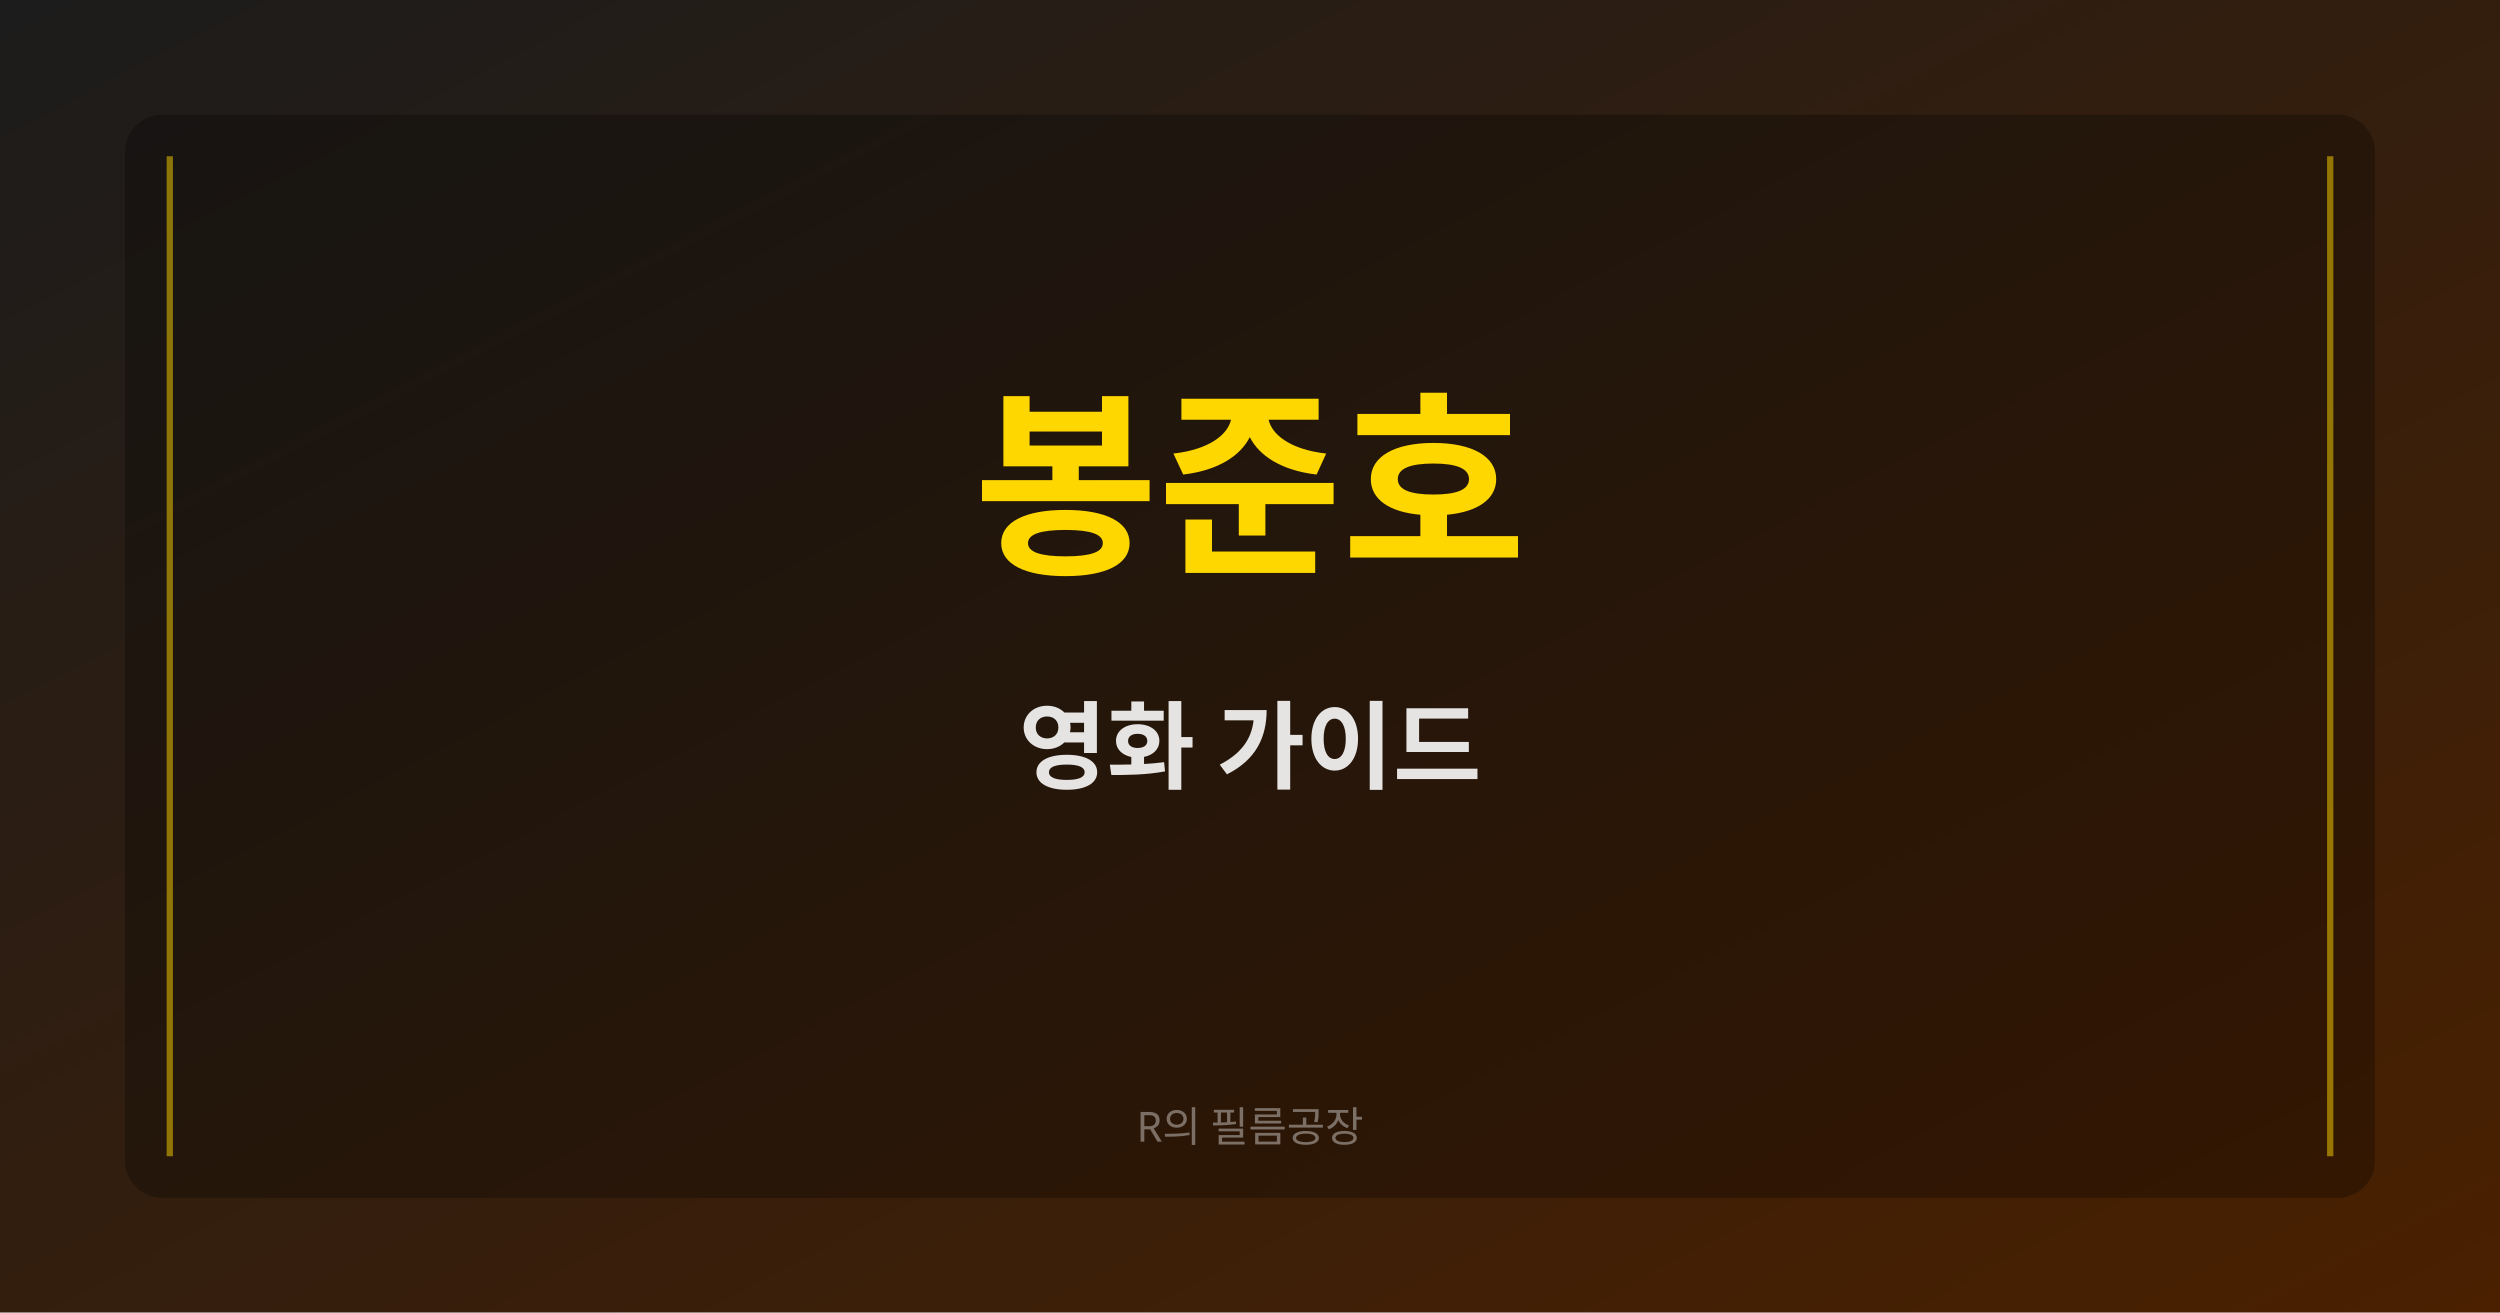
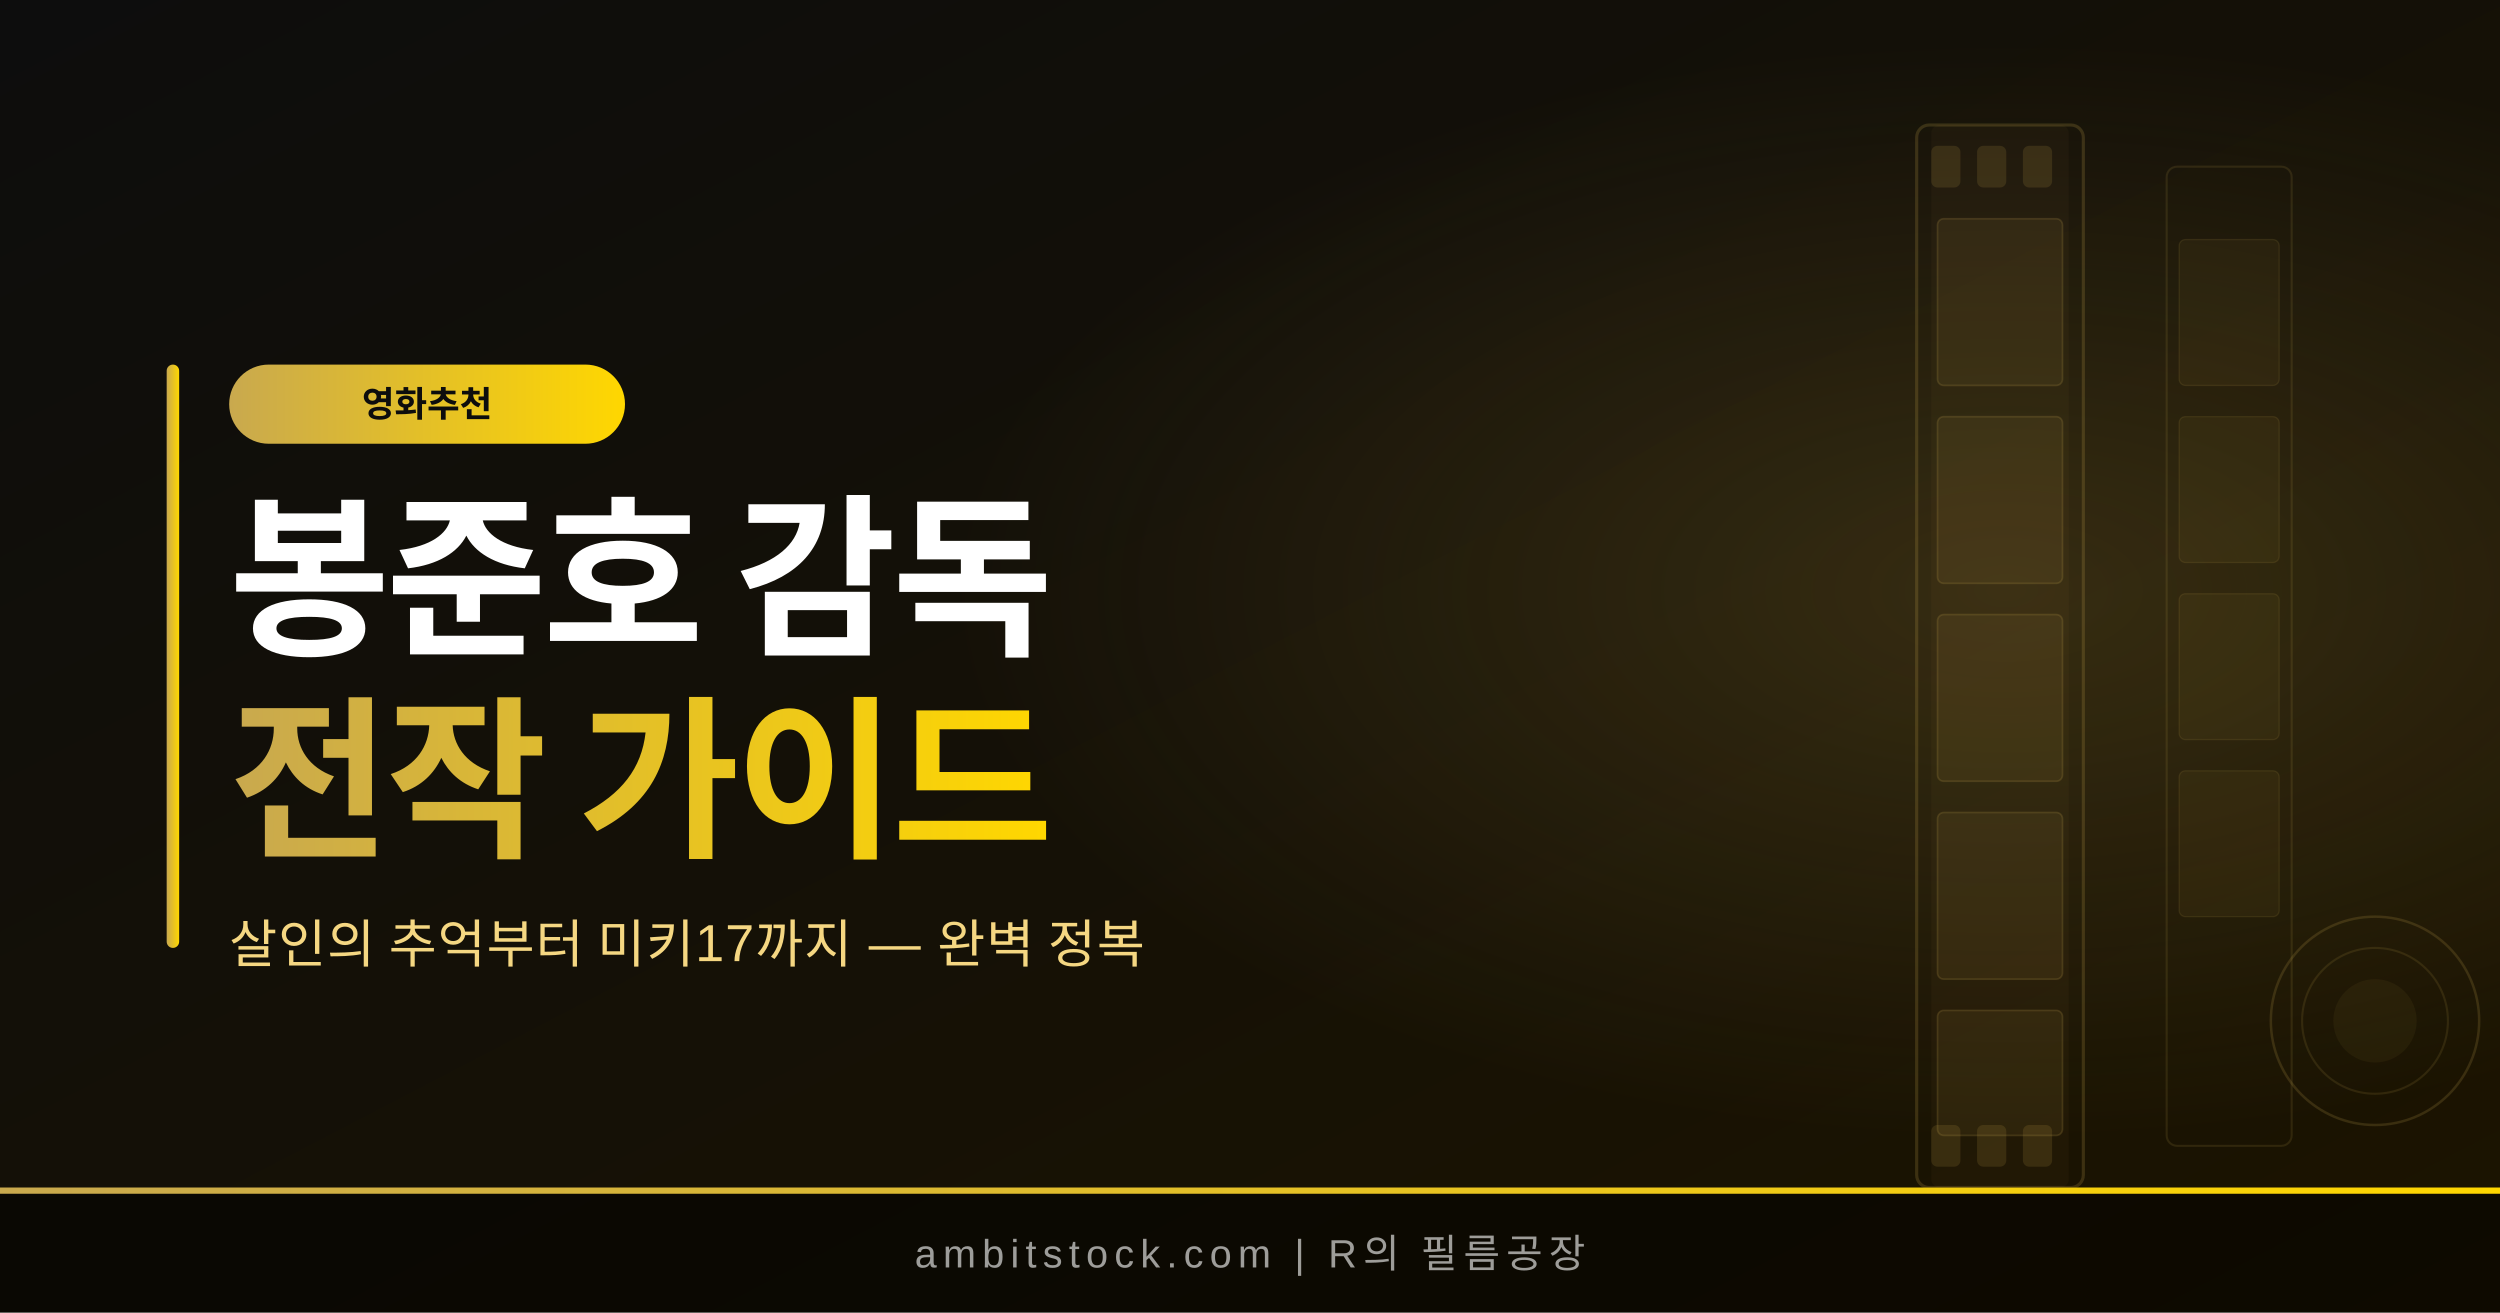
- <svg xmlns="http://www.w3.org/2000/svg" width="1200" height="630">
+ <svg xmlns="http://www.w3.org/2000/svg" viewBox="0 0 1200 630" width="1200" height="630">
  <defs>
-     <linearGradient id="bg" x1="0%" y1="0%" x2="100%" y2="100%">
-       <stop offset="0%" style="stop-color:#1c1c1c" />
-       <stop offset="100%" style="stop-color:#4a2000" />
+     <linearGradient id="bg483" x1="0%" y1="0%" x2="100%" y2="100%">
+       <stop offset="0%" stop-color="#0d0d0d" />
+       <stop offset="100%" stop-color="#1c1400" />
    </linearGradient>
+     <linearGradient id="accentGold" x1="0%" y1="0%" x2="100%" y2="0%">
+       <stop offset="0%" stop-color="#c9a94e" />
+       <stop offset="100%" stop-color="#ffd700" />
+     </linearGradient>
+     <radialGradient id="goldglow483" cx="80%" cy="45%" r="42%">
+       <stop offset="0%" stop-color="#c9a94e" stop-opacity="0.18" />
+       <stop offset="100%" stop-color="#c9a94e" stop-opacity="0" />
+     </radialGradient>
  </defs>
-   <rect width="1200" height="630" fill="url(#bg)" />
-   <rect x="60" y="55" width="1080" height="520" rx="18" fill="rgba(0,0,0,0.28)" />
-   <rect x="80" y="75" width="3" height="480" fill="rgba(255,215,0,0.5)" />
-   <rect x="1117" y="75" width="3" height="480" fill="rgba(255,215,0,0.5)" />
-   <text x="600" y="268" text-anchor="middle" font-size="96" font-weight="900" fill="#ffd700" font-family="Pretendard, sans-serif">봉준호</text>
-   <text x="600" y="375" text-anchor="middle" font-size="46" font-weight="700" fill="rgba(255,255,255,0.88)" font-family="Pretendard, sans-serif">영화 가이드</text>
-   <text x="600" y="548" text-anchor="middle" font-size="20" fill="rgba(255,255,255,0.38)" font-family="Pretendard, sans-serif">R의 필름공장</text>
+   <rect width="1200" height="630" fill="url(#bg483)" />
+   <rect width="1200" height="630" fill="url(#goldglow483)" />
+   <rect x="920" y="60" width="80" height="510" rx="6" fill="none" stroke="#c9a94e" stroke-width="1.5" stroke-opacity="0.20" />
+   <rect x="927" y="60" width="66" height="510" rx="4" fill="#c9a94e" fill-opacity="0.04" />
+   <rect x="927" y="70" width="14" height="20" rx="3" fill="#c9a94e" fill-opacity="0.15" />
+   <rect x="949" y="70" width="14" height="20" rx="3" fill="#c9a94e" fill-opacity="0.15" />
+   <rect x="971" y="70" width="14" height="20" rx="3" fill="#c9a94e" fill-opacity="0.15" />
+   <rect x="927" y="540" width="14" height="20" rx="3" fill="#c9a94e" fill-opacity="0.15" />
+   <rect x="949" y="540" width="14" height="20" rx="3" fill="#c9a94e" fill-opacity="0.15" />
+   <rect x="971" y="540" width="14" height="20" rx="3" fill="#c9a94e" fill-opacity="0.15" />
+   <rect x="930" y="105" width="60" height="80" rx="3" fill="#c9a94e" fill-opacity="0.08" stroke="#c9a94e" stroke-width="0.8" stroke-opacity="0.18" />
+   <rect x="930" y="200" width="60" height="80" rx="3" fill="#c9a94e" fill-opacity="0.08" stroke="#c9a94e" stroke-width="0.8" stroke-opacity="0.18" />
+   <rect x="930" y="295" width="60" height="80" rx="3" fill="#c9a94e" fill-opacity="0.08" stroke="#c9a94e" stroke-width="0.8" stroke-opacity="0.18" />
+   <rect x="930" y="390" width="60" height="80" rx="3" fill="#c9a94e" fill-opacity="0.08" stroke="#c9a94e" stroke-width="0.8" stroke-opacity="0.18" />
+   <rect x="930" y="485" width="60" height="60" rx="3" fill="#c9a94e" fill-opacity="0.08" stroke="#c9a94e" stroke-width="0.8" stroke-opacity="0.18" />
+   <rect x="1040" y="80" width="60" height="470" rx="5" fill="none" stroke="#c9a94e" stroke-width="1" stroke-opacity="0.13" />
+   <rect x="1046" y="115" width="48" height="70" rx="3" fill="#c9a94e" fill-opacity="0.06" stroke="#c9a94e" stroke-width="0.6" stroke-opacity="0.12" />
+   <rect x="1046" y="200" width="48" height="70" rx="3" fill="#c9a94e" fill-opacity="0.06" stroke="#c9a94e" stroke-width="0.6" stroke-opacity="0.12" />
+   <rect x="1046" y="285" width="48" height="70" rx="3" fill="#c9a94e" fill-opacity="0.06" stroke="#c9a94e" stroke-width="0.6" stroke-opacity="0.12" />
+   <rect x="1046" y="370" width="48" height="70" rx="3" fill="#c9a94e" fill-opacity="0.06" stroke="#c9a94e" stroke-width="0.6" stroke-opacity="0.12" />
+   <circle cx="1140" cy="490" r="50" fill="none" stroke="#c9a94e" stroke-width="1.2" stroke-opacity="0.18" />
+   <circle cx="1140" cy="490" r="35" fill="none" stroke="#c9a94e" stroke-width="1" stroke-opacity="0.13" />
+   <circle cx="1140" cy="490" r="20" fill="#c9a94e" fill-opacity="0.06" />
+   <rect x="80" y="175" width="6" height="280" fill="url(#accentGold)" rx="3" />
+   <rect x="110" y="175" width="190" height="38" rx="19" fill="url(#accentGold)" />
+   <text x="205" y="194" font-family="'Segoe UI','Malgun Gothic',Arial,sans-serif" font-size="17" font-weight="700" fill="#0d0d0d" text-anchor="middle" dominant-baseline="middle">영화추천</text>
+   <text x="110" y="308" font-family="'Segoe UI','Malgun Gothic',Arial,sans-serif" font-size="84" font-weight="900" fill="white" letter-spacing="-2">봉준호 감독</text>
+   <text x="110" y="405" font-family="'Segoe UI','Malgun Gothic',Arial,sans-serif" font-size="84" font-weight="900" fill="url(#accentGold)" letter-spacing="-2">전작 가이드</text>
+   <text x="110" y="462" font-family="'Segoe UI','Malgun Gothic',Arial,sans-serif" font-size="25" fill="#f5d782" letter-spacing="0.5">살인의 추억부터 미키17까지 — 완벽 정복</text>
+   <rect x="0" y="570" width="1200" height="60" fill="#000" fill-opacity="0.50" />
+   <rect x="0" y="570" width="1200" height="3" fill="url(#accentGold)" />
+   <text x="600" y="603" font-family="'Segoe UI',Arial,sans-serif" font-size="19" fill="white" fill-opacity="0.60" text-anchor="middle" dominant-baseline="middle" letter-spacing="3">ambitstock.com | R의 필름공장</text>
</svg>
